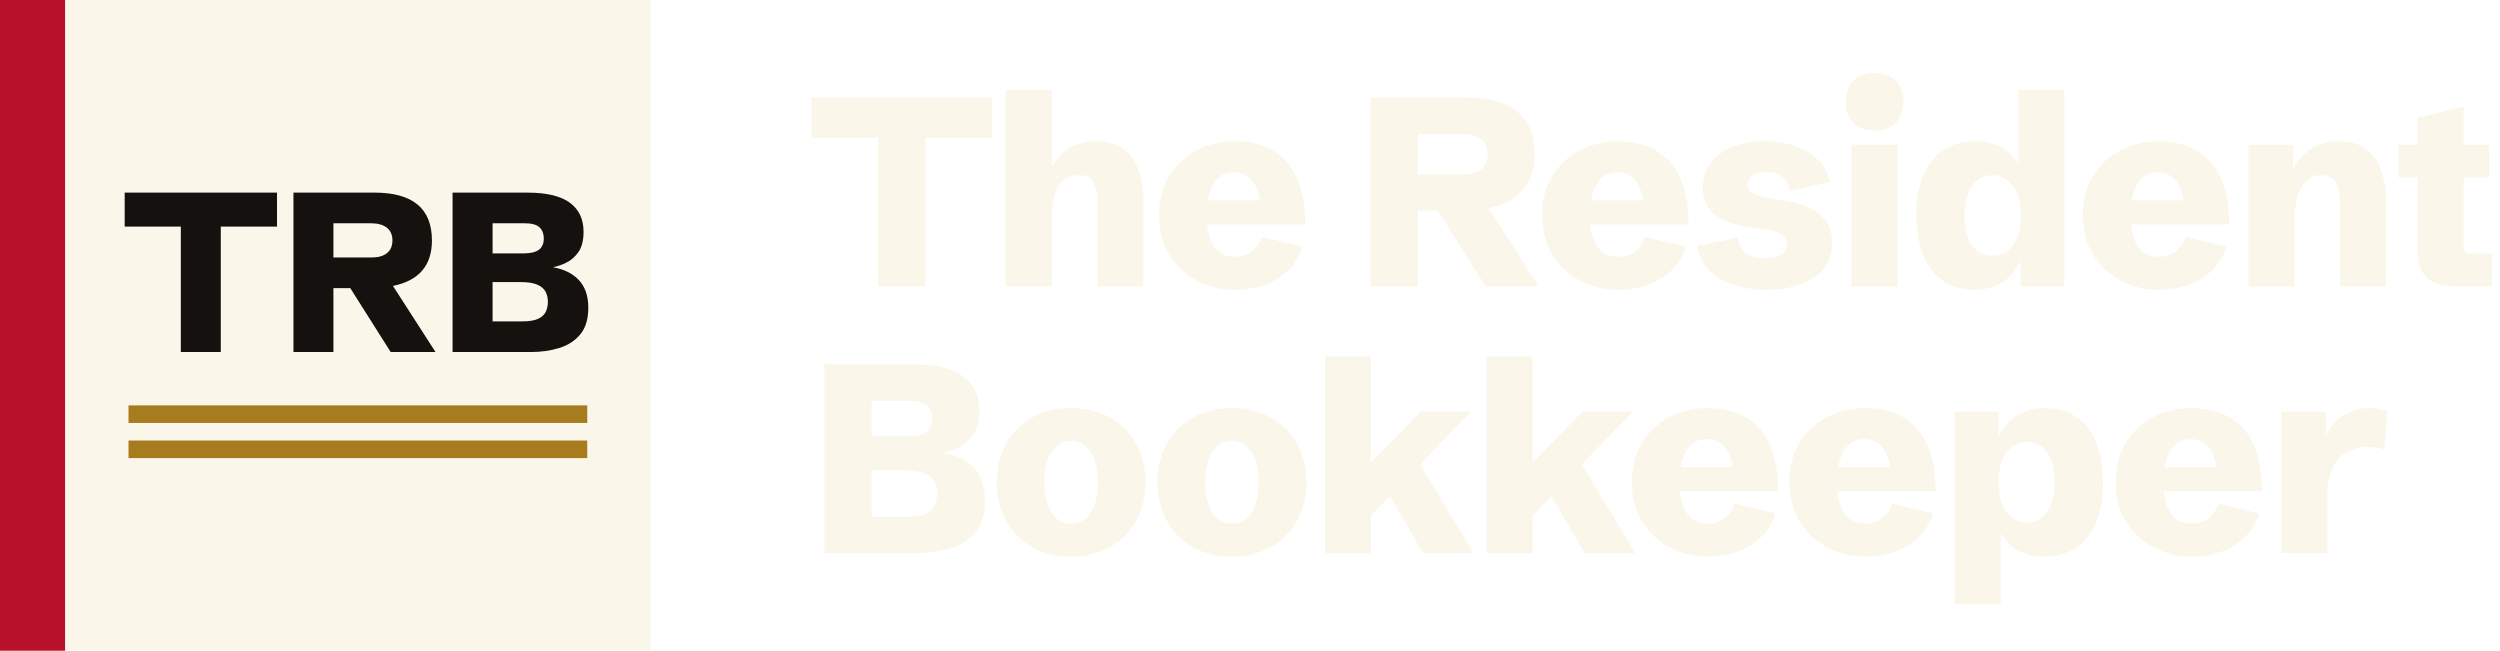
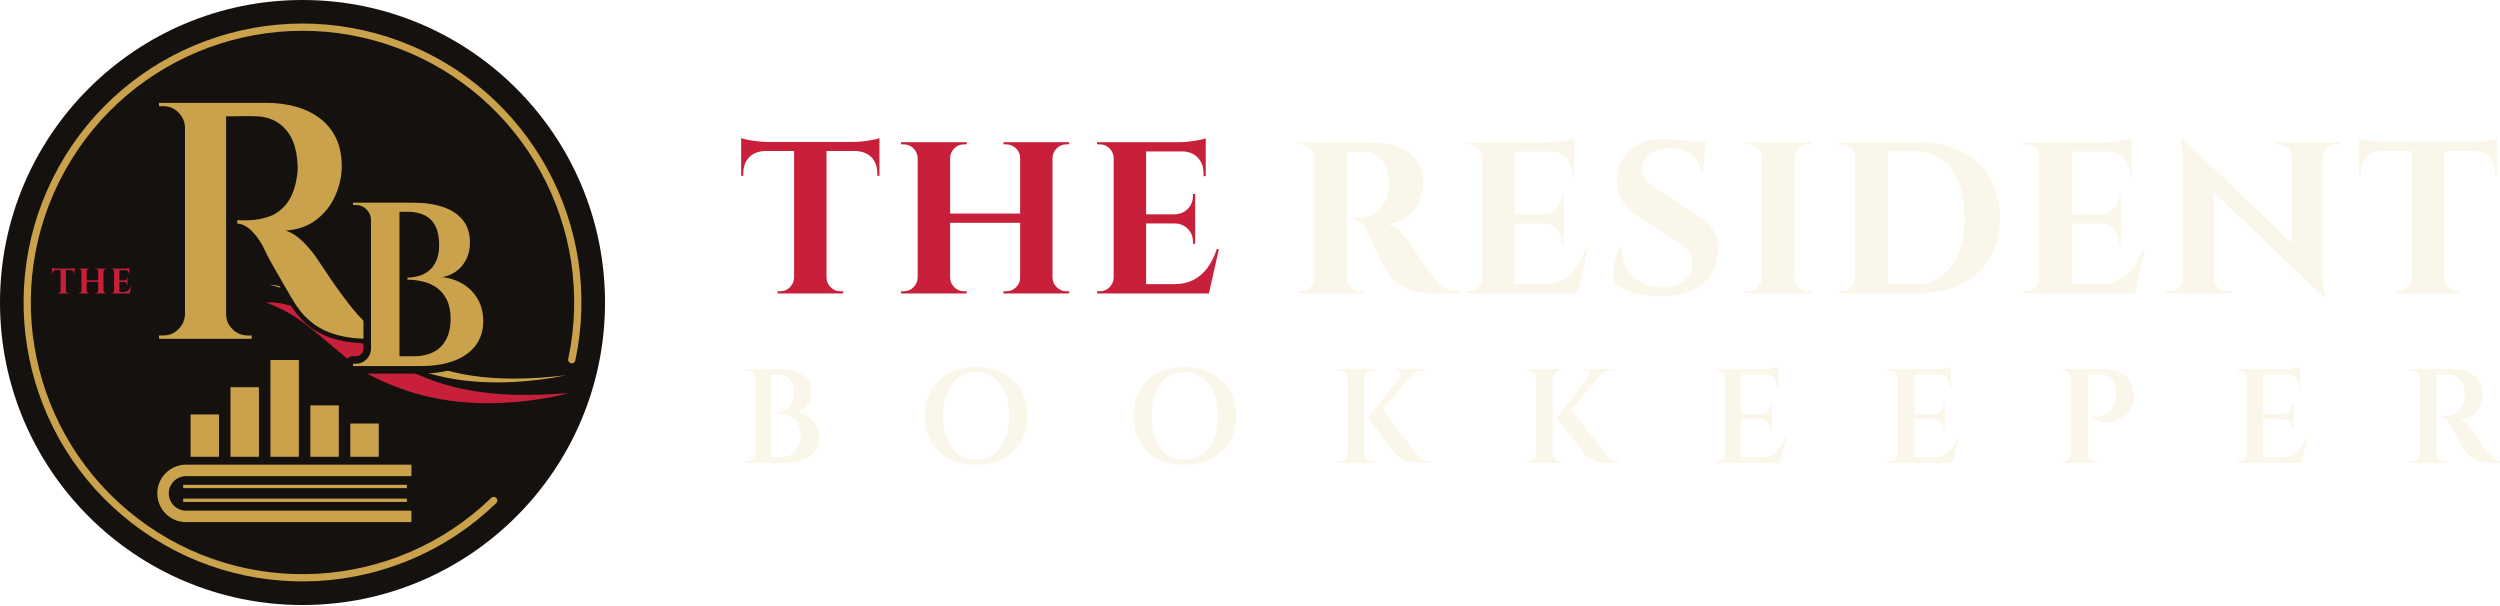
- <svg xmlns="http://www.w3.org/2000/svg" viewBox="0 0 384.2 100.0" width="384.2" height="100.0" role="img" aria-label="The Resident Bookkeeper">
-   <path fill="#FBF6EA" d="M0.00 0.00h100.00v100.00h-100.00z" />
-   <path fill="#B8112B" d="M0.00 0.00h10.00v100.00h-10.00z" />
-   <path fill="#14110E" d="M27.79 54.1V34.82H19.16V29.6H42.57V34.82H33.93V54.1ZM45.1 54.1V29.6H57.55Q66.38 29.6 66.38 36.95Q66.38 42.72 60.39 43.94L66.93 54.1H60.04L53.83 44.28H51.24V54.1ZM51.24 39.57H57.09Q58.64 39.57 59.47 38.9Q60.31 38.23 60.31 36.95Q60.31 35.67 59.45 34.99Q58.59 34.31 56.97 34.31H51.24ZM69.55 54.1V29.6H81.02Q85.46 29.6 87.57 31.15Q89.68 32.7 89.68 35.62Q89.68 37.56 88.92 38.69Q88.15 39.83 87.01 40.37Q85.99 40.88 84.97 41.07Q87.5 41.51 88.93 43.01Q90.41 44.56 90.41 47.29Q90.41 49.88 89.19 51.37Q87.96 52.86 85.95 53.48Q83.93 54.1 81.57 54.1ZM75.7 49.39H80.26Q81.86 49.39 82.71 48.99Q83.56 48.59 83.88 47.9Q84.2 47.21 84.2 46.38Q84.2 45.52 83.85 44.84Q83.49 44.15 82.58 43.75Q81.67 43.35 80.02 43.35H75.7ZM75.7 38.94H80.55Q82.04 38.94 82.81 38.39Q83.57 37.83 83.57 36.63Q83.57 35.59 82.93 34.95Q82.28 34.31 80.58 34.31H75.7Z" />
-   <path fill="#A67C1E" d="M19.75 62.30h70.50v2.70h-70.50zM19.75 67.70h70.50v2.70h-70.50z" />
-   <path fill="#FBF6EA" d="M134.94 44V21.18H124.72V15H152.44V21.18H142.21V44ZM154.57 44V13.79H161.64V25.71Q162.61 23.94 164.1 22.91Q165.89 21.71 168.43 21.71Q171.04 21.71 172.64 22.9Q174.25 24.1 174.97 26.19Q175.7 28.27 175.7 30.93V44H168.67V31.8Q168.67 29.18 168.08 28.05Q167.5 26.92 165.83 26.92Q163.67 26.92 162.66 28.62Q161.64 30.33 161.64 33.75V44ZM189.85 44.54Q186.63 44.54 183.96 43.14Q181.29 41.74 179.7 39.18Q178.11 36.61 178.11 33.08Q178.11 29.6 179.66 27.05Q181.21 24.51 183.87 23.11Q186.53 21.71 189.85 21.71Q191.68 21.71 193.57 22.25Q195.45 22.79 197.04 24.18Q198.63 25.57 199.6 28.08Q200.57 30.59 200.57 34.49H185.48Q185.68 36.45 186.47 37.74Q187.5 39.47 189.79 39.47Q191.2 39.47 192.25 38.73Q193.3 38 193.9 36.41L200.18 37.9Q199.42 40.27 197.78 41.74Q196.14 43.21 194.04 43.88Q191.95 44.54 189.85 44.54ZM185.6 30.79H193.62Q193.42 29.56 193.01 28.71Q192.43 27.55 191.57 27.01Q190.72 26.48 189.65 26.48Q188.18 26.48 187.24 27.35Q186.31 28.21 185.86 29.7Q185.7 30.23 185.6 30.79ZM210.63 44V15H225.37Q235.83 15 235.83 23.7Q235.83 30.53 228.74 31.98L236.47 44H228.31L220.96 32.38H217.9V44ZM217.9 26.8H224.83Q226.66 26.8 227.65 26.01Q228.64 25.21 228.64 23.7Q228.64 22.19 227.62 21.38Q226.6 20.58 224.69 20.58H217.9ZM248.75 44.54Q245.53 44.54 242.86 43.14Q240.2 41.74 238.6 39.18Q237.01 36.61 237.01 33.08Q237.01 29.6 238.56 27.05Q240.12 24.51 242.77 23.11Q245.43 21.71 248.75 21.71Q250.59 21.71 252.47 22.25Q254.35 22.79 255.94 24.18Q257.54 25.57 258.5 28.08Q259.47 30.59 259.47 34.49H244.38Q244.59 36.45 245.37 37.74Q246.4 39.47 248.69 39.47Q250.1 39.47 251.15 38.73Q252.2 38 252.8 36.41L259.09 37.9Q258.32 40.27 256.68 41.74Q255.04 43.21 252.94 43.88Q250.85 44.54 248.75 44.54ZM244.51 30.79H252.52Q252.32 29.56 251.92 28.71Q251.33 27.55 250.48 27.01Q249.62 26.48 248.55 26.48Q247.08 26.48 246.15 27.35Q245.21 28.21 244.77 29.7Q244.61 30.23 244.51 30.79ZM271.45 44.54Q268.95 44.54 266.67 43.86Q264.38 43.17 262.81 41.68Q261.24 40.19 260.84 37.78L267.1 36.53Q267.26 38.08 268.23 38.88Q269.19 39.69 271.15 39.69Q273.02 39.69 273.85 39.05Q274.67 38.4 274.67 37.56Q274.67 36.81 273.99 36.18Q273.3 35.54 271.47 35.28L269.74 35.04Q268.55 34.88 267.16 34.58Q265.77 34.27 264.52 33.64Q263.27 33 262.49 31.86Q261.7 30.71 261.7 28.86Q261.7 26.68 262.87 25.08Q264.04 23.48 266.17 22.59Q268.31 21.71 271.17 21.71Q273.65 21.71 275.77 22.41Q277.89 23.12 279.35 24.52Q280.81 25.92 281.24 28.01L275.06 29.28Q274.91 28.61 274.57 27.96Q274.23 27.3 273.49 26.87Q272.76 26.44 271.45 26.44Q270.04 26.44 269.3 26.97Q268.55 27.51 268.55 28.33Q268.55 29.04 269.09 29.47Q269.64 29.9 270.52 30.15Q271.41 30.41 272.44 30.57L274.53 30.87Q276.26 31.11 277.87 31.82Q279.49 32.52 280.52 33.85Q281.56 35.18 281.56 37.33Q281.56 39.71 280.23 41.32Q278.9 42.93 276.61 43.74Q274.31 44.54 271.45 44.54ZM284.54 44V22.25H291.61V44ZM288.08 20.07Q286.03 20.07 284.84 18.89Q283.65 17.7 283.65 15.64Q283.65 13.59 284.84 12.4Q286.03 11.21 288.08 11.21Q290.14 11.21 291.33 12.4Q292.51 13.59 292.51 15.64Q292.51 17.7 291.33 18.89Q290.14 20.07 288.08 20.07ZM303.43 44.54Q300.67 44.54 298.66 43.18Q296.64 41.83 295.57 39.27Q294.51 36.71 294.51 33.06Q294.51 29.44 295.58 26.9Q296.66 24.36 298.69 23.04Q300.71 21.71 303.55 21.71Q306.07 21.71 307.88 22.83Q309.19 23.66 310.18 25.21V13.79H317.24V44H310.54V40.11Q309.39 42.37 307.62 43.44Q305.8 44.54 303.43 44.54ZM306.13 39.31Q307.42 39.31 308.41 38.62Q309.41 37.94 309.98 36.56Q310.56 35.18 310.56 33.15Q310.56 30.08 309.31 28.5Q308.06 26.92 306.19 26.92Q304.21 26.92 303.07 28.6Q301.92 30.29 301.92 33.23Q301.92 36.07 303.04 37.69Q304.15 39.31 306.13 39.31ZM331.84 44.54Q328.62 44.54 325.95 43.14Q323.28 41.74 321.69 39.18Q320.1 36.61 320.1 33.08Q320.1 29.6 321.65 27.05Q323.2 24.51 325.86 23.11Q328.52 21.71 331.84 21.71Q333.68 21.71 335.56 22.25Q337.44 22.79 339.03 24.18Q340.62 25.57 341.59 28.08Q342.56 30.59 342.56 34.49H327.47Q327.67 36.45 328.46 37.74Q329.49 39.47 331.78 39.47Q333.19 39.47 334.24 38.73Q335.29 38 335.89 36.41L342.17 37.9Q341.41 40.27 339.77 41.74Q338.13 43.21 336.03 43.88Q333.94 44.54 331.84 44.54ZM327.59 30.79H335.61Q335.41 29.56 335.01 28.71Q334.42 27.55 333.57 27.01Q332.71 26.48 331.64 26.48Q330.17 26.48 329.24 27.35Q328.3 28.21 327.86 29.7Q327.69 30.23 327.59 30.79ZM345.54 44V22.25H352.4V26.08Q353.43 24.04 355.08 22.91Q356.85 21.71 359.39 21.71Q362.01 21.71 363.61 22.9Q365.21 24.1 365.94 26.19Q366.66 28.27 366.66 30.93V44H359.61V31.35Q359.61 29.18 358.98 28.05Q358.34 26.92 356.71 26.92Q354.68 26.92 353.64 28.79Q352.61 30.65 352.61 34.6V44ZM377.29 44Q374.41 44 372.98 42.69Q371.55 41.38 371.55 38.8V27.28H368.61V22.25H371.55V18.1L378.62 16.35V22.25H382.51V27.28H378.62V37.84Q378.62 38.52 378.82 38.74Q379.01 38.97 379.63 38.97H382.95V44ZM126.68 85V56H140.25Q145.51 56 148.01 57.83Q150.5 59.67 150.5 63.13Q150.5 65.42 149.6 66.76Q148.69 68.1 147.34 68.75Q146.13 69.35 144.92 69.57Q147.93 70.1 149.62 71.87Q151.37 73.7 151.37 76.94Q151.37 80.01 149.92 81.77Q148.47 83.53 146.08 84.26Q143.7 85 140.9 85ZM133.95 79.42H139.35Q141.24 79.42 142.25 78.95Q143.25 78.47 143.64 77.66Q144.02 76.84 144.02 75.86Q144.02 74.85 143.6 74.03Q143.17 73.22 142.09 72.75Q141.02 72.27 139.06 72.27H133.95ZM133.95 67.06H139.69Q141.46 67.06 142.37 66.4Q143.27 65.75 143.27 64.32Q143.27 63.09 142.51 62.33Q141.74 61.58 139.73 61.58H133.95ZM164.6 85.54Q161.22 85.54 158.64 84.09Q156.06 82.64 154.62 80.07Q153.18 77.49 153.18 74.12Q153.18 70.74 154.62 68.17Q156.06 65.61 158.64 64.16Q161.22 62.71 164.6 62.71Q167.98 62.71 170.56 64.16Q173.14 65.61 174.59 68.17Q176.04 70.74 176.04 74.12Q176.04 77.51 174.59 80.08Q173.14 82.64 170.55 84.09Q167.96 85.54 164.6 85.54ZM164.62 80.49Q166.51 80.49 167.62 78.78Q168.73 77.07 168.73 74.12Q168.73 71.18 167.62 69.47Q166.51 67.76 164.6 67.76Q162.71 67.76 161.6 69.47Q160.49 71.18 160.49 74.12Q160.49 77.07 161.6 78.78Q162.71 80.49 164.62 80.49ZM189.31 85.54Q185.92 85.54 183.35 84.09Q180.77 82.64 179.33 80.07Q177.89 77.49 177.89 74.12Q177.89 70.74 179.33 68.17Q180.77 65.61 183.35 64.16Q185.92 62.71 189.31 62.71Q192.69 62.71 195.27 64.16Q197.85 65.61 199.3 68.17Q200.75 70.74 200.75 74.12Q200.75 77.51 199.3 80.08Q197.85 82.64 195.26 84.09Q192.67 85.54 189.31 85.54ZM189.33 80.49Q191.22 80.49 192.33 78.78Q193.44 77.07 193.44 74.12Q193.44 71.18 192.33 69.47Q191.22 67.76 189.31 67.76Q187.42 67.76 186.31 69.47Q185.2 71.18 185.2 74.12Q185.2 77.07 186.31 78.78Q187.42 80.49 189.33 80.49ZM203.63 85V54.79H210.69V71.08L218.35 63.25H226.12L218.25 71.35L226.46 85H218.69L213.57 76.24L210.69 79.22V85ZM228.48 85V54.79H235.54V71.08L243.2 63.25H250.97L243.1 71.35L251.31 85H243.54L238.42 76.24L235.54 79.22V85ZM262.53 85.54Q259.31 85.54 256.64 84.14Q253.97 82.74 252.38 80.18Q250.79 77.61 250.79 74.08Q250.79 70.6 252.34 68.05Q253.89 65.51 256.55 64.11Q259.21 62.71 262.53 62.71Q264.36 62.71 266.25 63.25Q268.13 63.79 269.72 65.18Q271.31 66.57 272.28 69.08Q273.24 71.59 273.24 75.49H258.16Q258.36 77.45 259.15 78.74Q260.17 80.47 262.47 80.47Q263.88 80.47 264.93 79.73Q265.97 79 266.58 77.41L272.86 78.9Q272.1 81.27 270.45 82.74Q268.81 84.21 266.72 84.88Q264.62 85.54 262.53 85.54ZM258.28 71.79H266.3Q266.09 70.56 265.69 69.71Q265.11 68.55 264.25 68.01Q263.4 67.48 262.33 67.48Q260.86 67.48 259.92 68.35Q258.99 69.21 258.54 70.7Q258.38 71.22 258.28 71.79ZM286.74 85.54Q283.51 85.54 280.84 84.14Q278.18 82.74 276.59 80.18Q274.99 77.61 274.99 74.08Q274.99 70.6 276.55 68.05Q278.1 65.51 280.75 64.11Q283.41 62.71 286.74 62.71Q288.57 62.71 290.45 63.25Q292.33 63.79 293.93 65.18Q295.52 66.57 296.48 69.08Q297.45 71.59 297.45 75.49H282.37Q282.57 77.45 283.35 78.74Q284.38 80.47 286.68 80.47Q288.08 80.47 289.13 79.73Q290.18 79 290.78 77.41L297.07 78.9Q296.3 81.27 294.66 82.74Q293.02 84.21 290.92 84.88Q288.83 85.54 286.74 85.54ZM282.49 71.79H290.5Q290.3 70.56 289.9 69.71Q289.31 68.55 288.46 68.01Q287.6 67.48 286.53 67.48Q285.06 67.48 284.13 68.35Q283.19 69.21 282.75 70.7Q282.59 71.22 282.49 71.79ZM300.43 92.85V63.25H307.14V67.12Q308.34 64.82 310.12 63.77Q311.91 62.71 314.26 62.71Q317.04 62.71 319.05 64.06Q321.05 65.4 322.12 67.97Q323.19 70.54 323.19 74.19Q323.19 77.79 322.11 80.34Q321.03 82.89 319 84.21Q316.96 85.54 314.12 85.54Q311.61 85.54 309.81 84.4Q308.48 83.57 307.48 81.98V92.85ZM311.51 80.31Q313.48 80.31 314.62 78.63Q315.75 76.94 315.75 74.02Q315.75 71.14 314.65 69.53Q313.54 67.92 311.55 67.92Q310.28 67.92 309.28 68.62Q308.28 69.31 307.71 70.68Q307.14 72.05 307.14 74.1Q307.14 77.15 308.38 78.73Q309.63 80.31 311.51 80.31ZM336.88 85.54Q333.66 85.54 330.99 84.14Q328.32 82.74 326.73 80.18Q325.14 77.61 325.14 74.08Q325.14 70.6 326.69 68.05Q328.24 65.51 330.9 64.11Q333.56 62.71 336.88 62.71Q338.71 62.71 340.59 63.25Q342.48 63.79 344.07 65.18Q345.66 66.57 346.63 69.08Q347.59 71.59 347.59 75.49H332.51Q332.71 77.45 333.5 78.74Q334.52 80.47 336.82 80.47Q338.23 80.47 339.28 79.73Q340.32 79 340.93 77.41L347.21 78.9Q346.45 81.27 344.8 82.74Q343.16 84.21 341.07 84.88Q338.97 85.54 336.88 85.54ZM332.63 71.79H340.65Q340.44 70.56 340.04 69.71Q339.46 68.55 338.6 68.01Q337.75 67.48 336.68 67.48Q335.21 67.48 334.27 68.35Q333.33 69.21 332.89 70.7Q332.73 71.22 332.63 71.79ZM350.57 85V63.25H357.44V66.94Q358.45 64.92 360.06 63.89Q361.89 62.71 364.19 62.71Q364.83 62.71 365.52 62.81Q366.2 62.91 366.88 63.15L366.42 69.05Q365.03 68.67 363.78 68.67Q362.66 68.67 361.57 69.04Q360.48 69.41 359.59 70.29Q358.71 71.16 358.17 72.7Q357.64 74.23 357.64 76.54V85Z" />
+ <svg xmlns="http://www.w3.org/2000/svg" viewBox="0 0 413.21 100" width="413.21" height="100" role="img" aria-label="The Resident Bookkeeper">
+   <g transform="translate(0 0) scale(0.5)">
+     <circle cx="100" cy="100" r="100" fill="#14110E" />
+     <path d="M163.21 165.46A91 91 0 1 1 189.01 118.92" fill="none" stroke="#C9A24B" stroke-width="2.4" stroke-linecap="round" />
+     <path fill="#C8203A" d="M88 100L89.83 100.77L91.59 101.51L93.29 102.32L94.94 103.19L96.54 104.13L98.11 105.14L99.66 106.2L101.19 107.33L102.72 108.52L104.26 109.75L105.81 111.03L107.39 112.35L108.99 113.71L110.63 115.1L112.32 116.51L114.06 117.94L115.86 119.38L117.72 120.82L119.67 122.25L121.69 123.68L123.96 124.82L126.3 125.93L128.73 126.99L131.26 128L133.88 128.94L136.6 129.82L139.42 130.61L142.36 131.31L145.41 131.92L148.57 132.43L151.86 132.82L155.29 133.1L158.84 133.26L162.54 133.28L166.39 133.16L170.39 132.89L174.54 132.47L178.86 131.87L183.35 131.08L188 130L188 130L183.25 130.25L178.73 130.46L174.42 130.54L170.31 130.5L166.4 130.33L162.68 130.04L159.13 129.63L155.75 129.11L152.54 128.48L149.49 127.76L146.59 126.95L143.82 126.06L141.19 125.09L138.69 124.06L136.3 122.97L134.02 121.82L131.84 120.63L129.75 119.39L127.74 118.12L125.81 116.82L123.78 115.75L121.79 114.65L119.85 113.53L117.94 112.4L116.07 111.26L114.21 110.13L112.38 109.01L110.55 107.91L108.74 106.84L106.93 105.81L105.11 104.83L103.29 103.9L101.45 103.04L99.6 102.26L97.73 101.57L95.84 100.97L93.93 100.5L91.98 100.15L90.01 99.95L88 100z" />
+     <path fill="#C9A24B" d="M88.91 94.07L91.17 94.66L93.36 95.33L95.46 96.1L97.48 96.97L99.44 97.92L101.33 98.94L103.16 100.03L104.95 101.17L106.7 102.36L108.43 103.59L110.13 104.85L111.83 106.13L113.52 107.42L115.22 108.73L116.94 110.04L118.68 111.35L120.45 112.66L122.26 113.94L124.11 115.22L126.02 116.46L127.99 117.68L130.03 118.86L132.21 119.88L134.46 120.86L136.79 121.77L139.21 122.62L141.74 123.41L144.37 124.12L147.11 124.74L149.98 125.28L152.97 125.72L156.11 126.06L159.39 126.29L162.83 126.41L166.42 126.4L170.19 126.25L174.13 125.96L178.26 125.52L182.57 124.91L187.07 124.07L187.07 124.07L182.52 124.52L178.2 124.87L174.08 125.08L170.16 125.15L166.43 125.1L162.89 124.92L159.52 124.63L156.32 124.23L153.29 123.73L150.4 123.13L147.65 122.45L145.04 121.7L142.55 120.87L140.18 119.98L137.9 119.02L135.73 118.01L133.63 116.96L131.62 115.85L129.61 114.82L127.65 113.75L125.74 112.64L123.87 111.5L122.03 110.34L120.22 109.16L118.42 107.97L116.64 106.77L114.86 105.56L113.08 104.37L111.29 103.19L109.48 102.03L107.65 100.9L105.78 99.82L103.88 98.78L101.92 97.8L99.91 96.9L97.84 96.09L95.71 95.38L93.51 94.79L91.25 94.34L88.91 94.07z" />
+     <path fill="#C9A24B" stroke="#14110E" stroke-width="3" paint-order="stroke" d="M61.15 103.87V42.13Q61.04 39.24 58.98 37.18Q56.92 35.11 54.02 35.11H52.57V34H88.12Q93.13 34 97.64 35.23Q102.16 36.45 105.61 39.01Q109.07 41.58 111.02 45.53Q112.97 49.49 112.97 54.95Q112.97 59.85 110.85 64.64Q108.73 69.43 104.61 72.61Q100.49 75.79 94.47 76.23Q97.48 77.23 100.21 79.96Q102.94 82.69 104.72 85.37Q104.83 85.48 106.11 87.43Q107.39 89.38 109.29 92.17Q111.18 94.95 113.24 97.74Q115.31 100.52 116.87 102.42Q119.32 105.31 121.38 107.15Q123.44 108.99 125.78 109.94Q128.12 110.89 131.13 110.89V112H121.88Q116.09 112 111.57 110.77Q107.06 109.55 103.72 107.1Q100.37 104.65 97.92 100.97Q97.25 99.97 96.03 97.9Q94.8 95.84 93.35 93.28Q91.91 90.72 90.51 88.32Q89.12 85.93 88.17 84.03Q87.23 82.14 86.89 81.36Q85.11 78.13 82.99 76.12Q80.87 74.11 78.42 73.89V72.78Q78.65 72.78 79.87 72.83Q81.1 72.89 82.66 72.78Q85.67 72.67 88.73 71.66Q91.79 70.66 94.25 67.93Q96.7 65.2 97.81 60.3Q98.03 59.29 98.26 57.73Q98.48 56.17 98.37 54.5Q98.03 46.7 94.36 42.69Q90.68 38.68 85 38.46Q82.88 38.35 80.54 38.4Q78.2 38.46 76.53 38.46H74.75V103.87Q74.75 106.76 76.86 108.82Q78.98 110.89 81.88 110.89H83.21V112H52.57V110.89H54.02Q56.92 110.89 58.98 108.82Q61.04 106.76 61.15 103.87Z" />
+     <path fill="#C9A24B" stroke="#14110E" stroke-width="5" stroke-linejoin="round" paint-order="stroke" d="M122.64 115.37V72.63Q122.57 70.63 121.14 69.2Q119.71 67.77 117.71 67.77H116.7V67H136.68Q142.24 67 146.44 68.43Q150.65 69.85 153 72.75Q155.35 75.64 155.35 80.11Q155.35 83.51 154 85.98Q152.65 88.45 150.61 89.83Q148.56 91.22 146.17 91.61Q150.18 92.07 153.23 94Q156.28 95.93 158.01 99.01Q159.75 102.1 159.75 106.11Q159.75 110.82 157.24 114.17Q154.73 117.53 150.11 119.26Q145.48 121 139.23 121H116.7V120.23H117.71Q119.71 120.23 121.14 118.8Q122.57 117.37 122.64 115.37ZM132.05 70.01V117.76H136.91Q140.54 117.76 143.24 116.41Q145.94 115.06 147.44 112.28Q148.95 109.51 148.95 105.34Q148.95 101.64 147.71 99.13Q146.48 96.62 144.44 95.16Q142.39 93.69 139.85 93.07Q137.3 92.46 134.68 92.46V91.76Q136.45 91.76 138.3 91.26Q140.15 90.76 141.7 89.56Q143.24 88.37 144.2 86.25Q145.17 84.13 145.17 80.89Q145.17 77.18 143.93 74.75Q142.7 72.32 140.39 71.17Q138.07 70.01 134.83 70.01Z" />
+     <path fill="#C9A24B" stroke="#14110E" stroke-width="3" paint-order="stroke" d="M63 137h9.4v14h-9.4zM76.2 128h9.4v23h-9.4zM89.4 119h9.4v32h-9.4zM102.6 134h9.4v17h-9.4zM115.8 140h9.4v11h-9.4z" />
+     <path fill="#C9A24B" d="M136 153.6H61.5a9.5 9.5 0 0 0 0 19H136v-3.8H61.5a5.7 5.7 0 0 1 0 -11.4H136zM60.55 160.27h73.95v1.1h-73.95zM60.55 164.83h73.95v1.1h-73.95z" />
+     <path fill="#C8203A" d="M24.66 88.58V90.63L24.54 90.62V90.49Q24.54 89.94 24.22 89.61Q23.9 89.29 23.35 89.28H21.79V96.14Q21.8 96.45 22.02 96.67Q22.24 96.88 22.54 96.88H22.69V97H19.13V96.88H19.28Q19.59 96.88 19.81 96.67Q20.02 96.45 20.03 96.14V89.28H18.46Q17.93 89.29 17.6 89.61Q17.28 89.94 17.28 90.49V90.62L17.16 90.63V88.58Q17.28 88.62 17.52 88.67Q17.76 88.72 18.05 88.75Q18.35 88.79 18.59 88.79H23.23Q23.49 88.79 23.78 88.75Q24.06 88.72 24.31 88.67Q24.56 88.62 24.66 88.58ZM26.91 96.14V89.66Q26.9 89.35 26.68 89.13Q26.47 88.92 26.16 88.92H26.01V88.8H29.57V88.92H29.42Q29.11 88.92 28.9 89.13Q28.68 89.35 28.67 89.66V92.67H32.46V89.66Q32.46 89.35 32.24 89.13Q32.02 88.92 31.71 88.92H31.56V88.8H35.12V88.92H34.97Q34.67 88.92 34.45 89.13Q34.23 89.35 34.22 89.66V96.14Q34.23 96.45 34.45 96.67Q34.67 96.88 34.97 96.88H35.12V97H31.56V96.88H31.71Q32.02 96.88 32.24 96.67Q32.46 96.45 32.46 96.14V93.17H28.67V96.14Q28.68 96.45 28.9 96.67Q29.11 96.88 29.42 96.88H29.57V97H26.01V96.88H26.16Q26.47 96.88 26.68 96.67Q26.9 96.45 26.91 96.14ZM43.42 94.6 42.88 97H36.81V96.88H36.96Q37.27 96.88 37.48 96.67Q37.7 96.45 37.71 96.14V89.66Q37.7 89.35 37.48 89.13Q37.27 88.92 36.96 88.92H36.81V88.8H41.27Q41.53 88.8 41.82 88.76Q42.1 88.73 42.35 88.68Q42.6 88.64 42.7 88.59V90.64H42.58V90.5Q42.58 89.96 42.27 89.63Q41.99 89.35 41.55 89.3H39.47V92.71H41.01Q41.45 92.7 41.73 92.41Q42.01 92.13 42.01 91.69V91.61H42.13V94.31H42.01V94.21Q42.01 93.78 41.73 93.5Q41.45 93.22 41.01 93.2H39.47V96.5H41Q41.59 96.5 42.03 96.27Q42.48 96.04 42.79 95.61Q43.11 95.18 43.3 94.6Z" />
+   </g>
+   <path fill="#C8203A" d="M145.36 22.82V29.07L145 29.04V28.64Q145 26.96 144.02 25.98Q143.04 25 141.36 24.96H136.61V45.89Q136.64 46.82 137.3 47.48Q137.96 48.14 138.89 48.14H139.36V48.5H128.5V48.14H128.96Q129.89 48.14 130.55 47.48Q131.21 46.82 131.25 45.89V24.96H126.46Q124.82 25 123.84 25.98Q122.86 26.96 122.86 28.64V29.04L122.5 29.07V22.82Q122.86 22.96 123.59 23.11Q124.32 23.25 125.21 23.36Q126.11 23.46 126.86 23.46H141Q141.79 23.46 142.66 23.36Q143.54 23.25 144.29 23.11Q145.04 22.96 145.36 22.82ZM151.68 45.89V26.11Q151.64 25.18 150.98 24.52Q150.32 23.86 149.39 23.86H148.93V23.5H159.79V23.86H159.32Q158.39 23.86 157.73 24.52Q157.07 25.18 157.04 26.11V35.29H168.61V26.11Q168.61 25.18 167.93 24.52Q167.25 23.86 166.32 23.86H165.86V23.5H176.71V23.86H176.25Q175.32 23.86 174.66 24.52Q174 25.18 173.96 26.11V45.89Q174 46.82 174.66 47.48Q175.32 48.14 176.25 48.14H176.71V48.5H165.86V48.14H166.32Q167.25 48.14 167.93 47.48Q168.61 46.82 168.61 45.89V36.82H157.04V45.89Q157.07 46.82 157.73 47.48Q158.39 48.14 159.32 48.14H159.79V48.5H148.93V48.14H149.39Q150.32 48.14 150.98 47.48Q151.64 46.82 151.68 45.89ZM201.46 41.18 199.82 48.5H181.32V48.14H181.79Q182.71 48.14 183.38 47.48Q184.04 46.82 184.07 45.89V26.11Q184.04 25.18 183.38 24.52Q182.71 23.86 181.79 23.86H181.32V23.5H194.93Q195.71 23.5 196.59 23.39Q197.46 23.29 198.21 23.14Q198.96 23 199.29 22.86V29.11H198.93V28.68Q198.93 27.04 197.96 26.04Q197.11 25.18 195.79 25.04H189.43V35.43H194.14Q195.46 35.39 196.32 34.52Q197.18 33.64 197.18 32.32V32.07H197.54V40.29H197.18V40Q197.18 38.68 196.32 37.82Q195.46 36.96 194.14 36.93H189.43V46.96H194.11Q195.89 46.96 197.25 46.27Q198.61 45.57 199.57 44.27Q200.54 42.96 201.11 41.18Z" />
+   <path fill="#FBF6EA" d="M217.25 45.89V26.11Q217.21 25.18 216.55 24.52Q215.89 23.86 214.96 23.86H214.5V23.5H226.75Q228.36 23.5 229.89 23.86Q231.43 24.21 232.62 25Q233.82 25.79 234.54 27.07Q235.25 28.36 235.25 30.25Q235.25 31.75 234.62 33.23Q234 34.71 232.71 35.77Q231.43 36.82 229.39 37.04Q230.54 37.39 231.48 38.32Q232.43 39.25 233.04 40.18Q233.07 40.25 233.45 40.82Q233.82 41.39 234.38 42.23Q234.93 43.07 235.54 43.93Q236.14 44.79 236.64 45.43Q237.43 46.39 238.07 46.98Q238.71 47.57 239.43 47.84Q240.14 48.11 241.07 48.14V48.5H237.57Q235.64 48.5 234.07 48.16Q232.5 47.82 231.29 47Q230.07 46.18 229.18 44.79Q228.89 44.36 228.55 43.7Q228.21 43.04 227.86 42.29Q227.5 41.54 227.16 40.84Q226.82 40.14 226.57 39.57Q226.32 39 226.21 38.68Q225.75 37.54 225.12 36.96Q224.5 36.39 223.79 36.29V35.93H224.89Q225.86 35.93 226.77 35.54Q227.68 35.14 228.39 34.25Q229.11 33.36 229.39 31.79Q229.46 31.46 229.52 31.04Q229.57 30.61 229.54 30.07Q229.43 27.5 228.25 26.3Q227.07 25.11 225.32 25.07Q224.82 25.04 224.23 25.05Q223.64 25.07 223.18 25.07H222.61V45.89Q222.61 46.82 223.29 47.48Q223.96 48.14 224.89 48.14H225.32V48.5H214.5V48.14H214.96Q215.89 48.14 216.55 47.48Q217.21 46.82 217.25 45.89ZM262.39 41.18 260.75 48.5H242.25V48.14H242.71Q243.64 48.14 244.3 47.48Q244.96 46.82 245 45.89V26.11Q244.96 25.18 244.3 24.52Q243.64 23.86 242.71 23.86H242.25V23.5H255.86Q256.64 23.5 257.52 23.39Q258.39 23.29 259.14 23.14Q259.89 23 260.21 22.86V29.11H259.86V28.68Q259.86 27.04 258.89 26.04Q258.04 25.18 256.71 25.04H250.36V35.43H255.07Q256.39 35.39 257.25 34.52Q258.11 33.64 258.11 32.32V32.07H258.46V40.29H258.11V40Q258.11 38.68 257.25 37.82Q256.39 36.96 255.07 36.93H250.36V46.96H255.04Q256.82 46.96 258.18 46.27Q259.54 45.57 260.5 44.27Q261.46 42.96 262.04 41.18ZM274.82 23Q275.54 23 276.59 23.07Q277.64 23.14 278.79 23.25Q279.18 23.32 279.54 23.36H281.93L281.89 23.79Q281.89 23.79 281.89 23.79L281.46 28.61H281.11Q281.11 26.75 279.73 25.62Q278.36 24.5 276.07 24.5Q274 24.5 272.73 25.5Q271.46 26.5 271.39 27.93Q271.36 29 272.07 29.79Q272.79 30.57 273.89 31.25L280.71 35.68Q282.36 36.61 283.2 38.11Q284.04 39.61 283.93 41.61Q283.75 45.11 281.25 47.05Q278.75 49 274.46 49Q272.89 49 271.41 48.73Q269.93 48.46 268.79 47.98Q267.64 47.5 266.96 46.82Q266.68 46.04 266.71 44.93Q266.75 43.82 267.05 42.68Q267.36 41.54 267.82 40.79H268.14Q268 42.61 268.8 44.16Q269.61 45.71 271.16 46.62Q272.71 47.54 274.86 47.5Q277.21 47.46 278.5 46.3Q279.79 45.14 279.79 43.5Q279.79 42.39 279.12 41.5Q278.46 40.61 276.96 39.79L270.71 35.64Q268.82 34.57 267.96 32.89Q267.11 31.21 267.29 29.25Q267.46 27.39 268.39 25.98Q269.32 24.57 270.95 23.79Q272.57 23 274.82 23ZM291.21 45.89V26.11Q291.18 25.18 290.52 24.52Q289.86 23.86 288.93 23.86H288.46V23.5H299.32V23.86H298.86Q297.93 23.86 297.27 24.52Q296.61 25.18 296.57 26.11V45.89Q296.61 46.82 297.27 47.48Q297.93 48.14 298.86 48.14H299.32V48.5H288.46V48.14H288.93Q289.86 48.14 290.52 47.48Q291.18 46.82 291.21 45.89ZM316.86 23.5Q321.07 23.5 324.14 25.02Q327.21 26.54 328.88 29.34Q330.54 32.14 330.54 36Q330.54 39.86 328.88 42.66Q327.21 45.46 324.14 46.98Q321.07 48.5 316.86 48.5H303.89V48.14H304.36Q305.29 48.14 305.95 47.48Q306.61 46.82 306.64 45.89V26.11Q306.64 25.18 305.96 24.52Q305.29 23.86 304.36 23.86H303.93L303.89 23.5ZM312 25V47H316.43Q319 47 320.86 45.66Q322.71 44.32 323.71 41.86Q324.71 39.39 324.71 36Q324.71 32.61 323.71 30.14Q322.71 27.68 320.86 26.34Q319 25 316.43 25ZM354.5 41.18 352.86 48.5H334.36V48.14H334.82Q335.75 48.14 336.41 47.48Q337.07 46.82 337.11 45.89V26.11Q337.07 25.18 336.41 24.52Q335.75 23.86 334.82 23.86H334.36V23.5H347.96Q348.75 23.5 349.62 23.39Q350.5 23.29 351.25 23.14Q352 23 352.32 22.86V29.11H351.96V28.68Q351.96 27.04 351 26.04Q350.14 25.18 348.82 25.04H342.46V35.43H347.18Q348.5 35.39 349.36 34.52Q350.21 33.64 350.21 32.32V32.07H350.57V40.29H350.21V40Q350.21 38.68 349.36 37.82Q348.5 36.96 347.18 36.93H342.46V46.96H347.14Q348.93 46.96 350.29 46.27Q351.64 45.57 352.61 44.27Q353.57 42.96 354.14 41.18ZM360.75 22.96 378.79 40.14V26.04Q378.75 25.11 378.12 24.48Q377.5 23.86 376.57 23.86H375.89V23.5H386.71V23.86H386.07Q385.18 23.86 384.54 24.48Q383.89 25.11 383.86 26.04V44.43Q383.86 45.75 383.96 46.8Q384.07 47.86 384.18 48.43L384.29 49H383.96L365.89 31.82L365.93 45.96Q365.93 46.86 366.57 47.5Q367.21 48.14 368.11 48.14H368.79V48.5H357.96V48.14H358.64Q359.54 48.14 360.18 47.5Q360.82 46.86 360.82 45.96V27.43Q360.82 25.43 360.61 24.18L360.39 22.96ZM412.75 22.82V29.07L412.39 29.04V28.64Q412.39 26.96 411.41 25.98Q410.43 25 408.75 24.96H404V45.89Q404.04 46.82 404.7 47.48Q405.36 48.14 406.29 48.14H406.75V48.5H395.89V48.14H396.36Q397.29 48.14 397.95 47.48Q398.61 46.82 398.64 45.89V24.96H393.86Q392.21 25 391.23 25.98Q390.25 26.96 390.25 28.64V29.04L389.89 29.07V22.82Q390.25 22.96 390.98 23.11Q391.71 23.25 392.61 23.36Q393.5 23.46 394.25 23.46H408.39Q409.18 23.46 410.05 23.36Q410.93 23.25 411.68 23.11Q412.43 22.96 412.75 22.82ZM124.77 74.88V62.62Q124.75 62.04 124.34 61.63Q123.93 61.22 123.35 61.22H123.06V61H128.8Q130.39 61 131.6 61.41Q132.81 61.82 133.48 62.65Q134.16 63.48 134.16 64.76Q134.16 65.74 133.77 66.45Q133.38 67.16 132.79 67.55Q132.21 67.95 131.52 68.06Q132.67 68.2 133.55 68.75Q134.42 69.3 134.92 70.19Q135.42 71.08 135.42 72.23Q135.42 73.58 134.7 74.54Q133.98 75.5 132.65 76Q131.32 76.5 129.53 76.5H123.06V76.28H123.35Q123.93 76.28 124.34 75.87Q124.75 75.46 124.77 74.88ZM127.47 61.86V75.57H128.86Q129.91 75.57 130.68 75.18Q131.46 74.8 131.89 74Q132.32 73.2 132.32 72Q132.32 70.94 131.96 70.22Q131.61 69.5 131.02 69.08Q130.44 68.66 129.71 68.48Q128.97 68.31 128.22 68.31V68.11Q128.73 68.11 129.26 67.96Q129.79 67.82 130.24 67.48Q130.68 67.13 130.96 66.52Q131.23 65.92 131.23 64.99Q131.23 63.92 130.88 63.23Q130.53 62.53 129.86 62.2Q129.2 61.86 128.27 61.86ZM161.34 60.69Q163.88 60.69 165.8 61.68Q167.71 62.66 168.75 64.48Q169.8 66.29 169.8 68.75Q169.8 71.21 168.75 73.02Q167.71 74.84 165.8 75.82Q163.88 76.81 161.34 76.81Q158.77 76.81 156.86 75.82Q154.96 74.84 153.92 73.02Q152.88 71.21 152.88 68.75Q152.88 66.29 153.92 64.48Q154.96 62.66 156.86 61.68Q158.77 60.69 161.34 60.69ZM161.34 75.97Q163 75.97 164.23 75.08Q165.46 74.2 166.13 72.58Q166.81 70.96 166.81 68.75Q166.81 66.54 166.13 64.92Q165.46 63.3 164.23 62.42Q163 61.53 161.34 61.53Q159.68 61.53 158.45 62.42Q157.22 63.3 156.54 64.92Q155.87 66.54 155.87 68.75Q155.87 70.96 156.54 72.58Q157.22 74.2 158.45 75.08Q159.68 75.97 161.34 75.97ZM195.8 60.69Q198.35 60.69 200.26 61.68Q202.18 62.66 203.22 64.48Q204.26 66.29 204.26 68.75Q204.26 71.21 203.22 73.02Q202.18 74.84 200.26 75.82Q198.35 76.81 195.8 76.81Q193.23 76.81 191.33 75.82Q189.43 74.84 188.38 73.02Q187.34 71.21 187.34 68.75Q187.34 66.29 188.38 64.48Q189.43 62.66 191.33 61.68Q193.23 60.69 195.8 60.69ZM195.8 75.97Q197.46 75.97 198.69 75.08Q199.92 74.2 200.6 72.58Q201.27 70.96 201.27 68.75Q201.27 66.54 200.6 64.92Q199.92 63.3 198.69 62.42Q197.46 61.53 195.8 61.53Q194.14 61.53 192.91 62.42Q191.68 63.3 191.01 64.92Q190.33 66.54 190.33 68.75Q190.33 70.96 191.01 72.58Q191.68 74.2 192.91 75.08Q194.14 75.97 195.8 75.97ZM222.74 74.88V62.62Q222.72 62.04 222.31 61.63Q221.9 61.22 221.32 61.22H221.03V61H227.15V61.22H226.86Q226.28 61.22 225.87 61.63Q225.46 62.04 225.44 62.62V74.88Q225.46 75.46 225.87 75.87Q226.28 76.28 226.86 76.28H227.15V76.5H221.03V76.28H221.32Q221.9 76.28 222.31 75.87Q222.72 75.46 222.74 74.88ZM235.58 61V61.2H235.49Q234.76 61.2 234.14 61.49Q233.61 61.73 233.21 62.11L228.5 67.69L234.17 75.06Q234.65 75.66 235.17 75.96Q235.69 76.26 236.38 76.28V76.5H234.85Q234.61 76.5 234.1 76.47Q233.59 76.43 232.96 76.29Q232.33 76.15 231.69 75.81Q231.04 75.48 230.56 74.86Q230.49 74.75 230.15 74.3Q229.8 73.84 229.29 73.19Q228.78 72.54 228.24 71.82Q227.7 71.1 227.22 70.48Q226.75 69.86 226.46 69.46L226.15 69.06L231.4 62.24Q231.66 61.86 231.49 61.53Q231.31 61.2 230.87 61.2H230.64V61ZM253.93 74.88V62.62Q253.91 62.04 253.5 61.63Q253.09 61.22 252.51 61.22H252.22V61H258.33V61.22H258.05Q257.47 61.22 257.06 61.63Q256.65 62.04 256.63 62.62V74.88Q256.65 75.46 257.06 75.87Q257.47 76.28 258.05 76.28H258.33V76.5H252.22V76.28H252.51Q253.09 76.28 253.5 75.87Q253.91 75.46 253.93 74.88ZM266.77 61V61.2H266.68Q265.95 61.2 265.33 61.49Q264.8 61.73 264.4 62.11L259.69 67.69L265.35 75.06Q265.84 75.66 266.36 75.96Q266.88 76.26 267.57 76.28V76.5H266.04Q265.8 76.5 265.29 76.47Q264.78 76.43 264.15 76.29Q263.52 76.15 262.87 75.81Q262.23 75.48 261.74 74.86Q261.68 74.75 261.34 74.3Q260.99 73.84 260.48 73.19Q259.97 72.54 259.43 71.82Q258.89 71.1 258.41 70.48Q257.94 69.86 257.65 69.46L257.34 69.06L262.59 62.24Q262.85 61.86 262.67 61.53Q262.5 61.2 262.05 61.2H261.83V61ZM295.24 72.29 294.13 76.5H283.41V76.28H283.7Q284.28 76.28 284.68 75.87Q285.09 75.46 285.12 74.88V62.62Q285.09 62.04 284.68 61.63Q284.28 61.22 283.7 61.22H283.41V61H291.18Q291.67 61 292.21 60.93Q292.76 60.87 293.22 60.78Q293.69 60.69 293.89 60.6V64.1H293.66V63.79Q293.66 62.95 293.13 62.4Q292.69 61.95 292 61.86H287.82V68.44H291.01Q291.69 68.42 292.16 67.95Q292.62 67.49 292.62 66.8V66.58H292.84V71.14H292.62V70.9Q292.62 70.21 292.16 69.75Q291.69 69.28 291.01 69.28H287.82V75.64H290.79Q291.91 75.64 292.73 75.23Q293.55 74.82 294.11 74.05Q294.66 73.29 295.01 72.29ZM323.83 72.29 322.73 76.5H312.01V76.28H312.3Q312.87 76.28 313.28 75.87Q313.69 75.46 313.71 74.88V62.62Q313.69 62.04 313.28 61.63Q312.87 61.22 312.3 61.22H312.01V61H319.78Q320.27 61 320.81 60.93Q321.35 60.87 321.82 60.78Q322.28 60.69 322.48 60.6V64.1H322.26V63.79Q322.26 62.95 321.73 62.4Q321.29 61.95 320.6 61.86H316.42V68.44H319.6Q320.29 68.42 320.76 67.95Q321.22 67.49 321.22 66.8V66.58H321.44V71.14H321.22V70.9Q321.22 70.21 320.76 69.75Q320.29 69.28 319.6 69.28H316.42V75.64H319.38Q320.51 75.64 321.33 75.23Q322.15 74.82 322.7 74.05Q323.26 73.29 323.61 72.29ZM342.36 74.88V62.62Q342.36 62.04 341.94 61.63Q341.52 61.22 340.94 61.22H340.67L340.65 61H347.49Q349.24 61 350.38 61.54Q351.52 62.09 352.1 63.04Q352.68 63.99 352.7 65.25Q352.72 66.36 352.31 67.24Q351.9 68.13 351.18 68.73Q350.46 69.33 349.56 69.6Q348.67 69.88 347.69 69.76Q346.72 69.64 345.81 69.08V68.86L346.12 68.88Q346.41 68.91 346.9 68.83Q347.38 68.75 347.93 68.52Q348.47 68.28 348.93 67.76Q349.4 67.24 349.64 66.38Q349.73 66.09 349.76 65.74Q349.8 65.38 349.77 65.05Q349.75 63.59 349 62.72Q348.25 61.84 346.87 61.84H345.06V74.88Q345.08 75.46 345.49 75.87Q345.9 76.28 346.48 76.28H346.76V76.5H340.65V76.28H340.94Q341.52 76.28 341.92 75.87Q342.33 75.46 342.36 74.88ZM381.47 72.29 380.37 76.5H369.65V76.28H369.94Q370.51 76.28 370.92 75.87Q371.33 75.46 371.35 74.88V62.62Q371.33 62.04 370.92 61.63Q370.51 61.22 369.94 61.22H369.65V61H377.42Q377.91 61 378.45 60.93Q378.99 60.87 379.46 60.78Q379.92 60.69 380.12 60.6V64.1H379.9V63.79Q379.9 62.95 379.37 62.4Q378.93 61.95 378.24 61.86H374.05V68.44H377.24Q377.93 68.42 378.39 67.95Q378.86 67.49 378.86 66.8V66.58H379.08V71.14H378.86V70.9Q378.86 70.21 378.39 69.75Q377.93 69.28 377.24 69.28H374.05V75.64H377.02Q378.15 75.64 378.97 75.23Q379.79 74.82 380.34 74.05Q380.9 73.29 381.25 72.29ZM399.99 74.88V62.62Q399.97 62.04 399.56 61.63Q399.15 61.22 398.58 61.22H398.29V61H405.35Q406.35 61 407.25 61.24Q408.14 61.49 408.83 62Q409.52 62.51 409.9 63.29Q410.29 64.08 410.29 65.16Q410.29 66.14 409.87 67.09Q409.45 68.04 408.63 68.67Q407.81 69.3 406.62 69.39Q407.21 69.59 407.76 70.13Q408.3 70.68 408.65 71.21Q408.67 71.23 408.93 71.62Q409.18 72 409.56 72.56Q409.94 73.11 410.35 73.67Q410.76 74.22 411.07 74.6Q411.55 75.17 411.96 75.54Q412.37 75.9 412.84 76.09Q413.3 76.28 413.9 76.28V76.5H412.06Q410.91 76.5 410.01 76.26Q409.12 76.01 408.45 75.53Q407.79 75.04 407.3 74.31Q407.17 74.11 406.93 73.7Q406.68 73.29 406.39 72.78Q406.11 72.27 405.83 71.79Q405.55 71.32 405.36 70.94Q405.18 70.57 405.11 70.41Q404.76 69.77 404.33 69.37Q403.91 68.97 403.43 68.93V68.71Q403.47 68.71 403.71 68.72Q403.96 68.73 404.27 68.71Q404.87 68.68 405.48 68.48Q406.08 68.28 406.57 67.74Q407.06 67.2 407.28 66.23Q407.32 66.03 407.37 65.72Q407.41 65.41 407.39 65.07Q407.32 63.52 406.59 62.73Q405.86 61.93 404.73 61.89Q404.31 61.86 403.85 61.87Q403.38 61.89 403.05 61.89H402.7V74.88Q402.7 75.46 403.12 75.87Q403.54 76.28 404.11 76.28H404.38V76.5H398.29V76.28H398.58Q399.15 76.28 399.56 75.87Q399.97 75.46 399.99 74.88Z" />
</svg>
